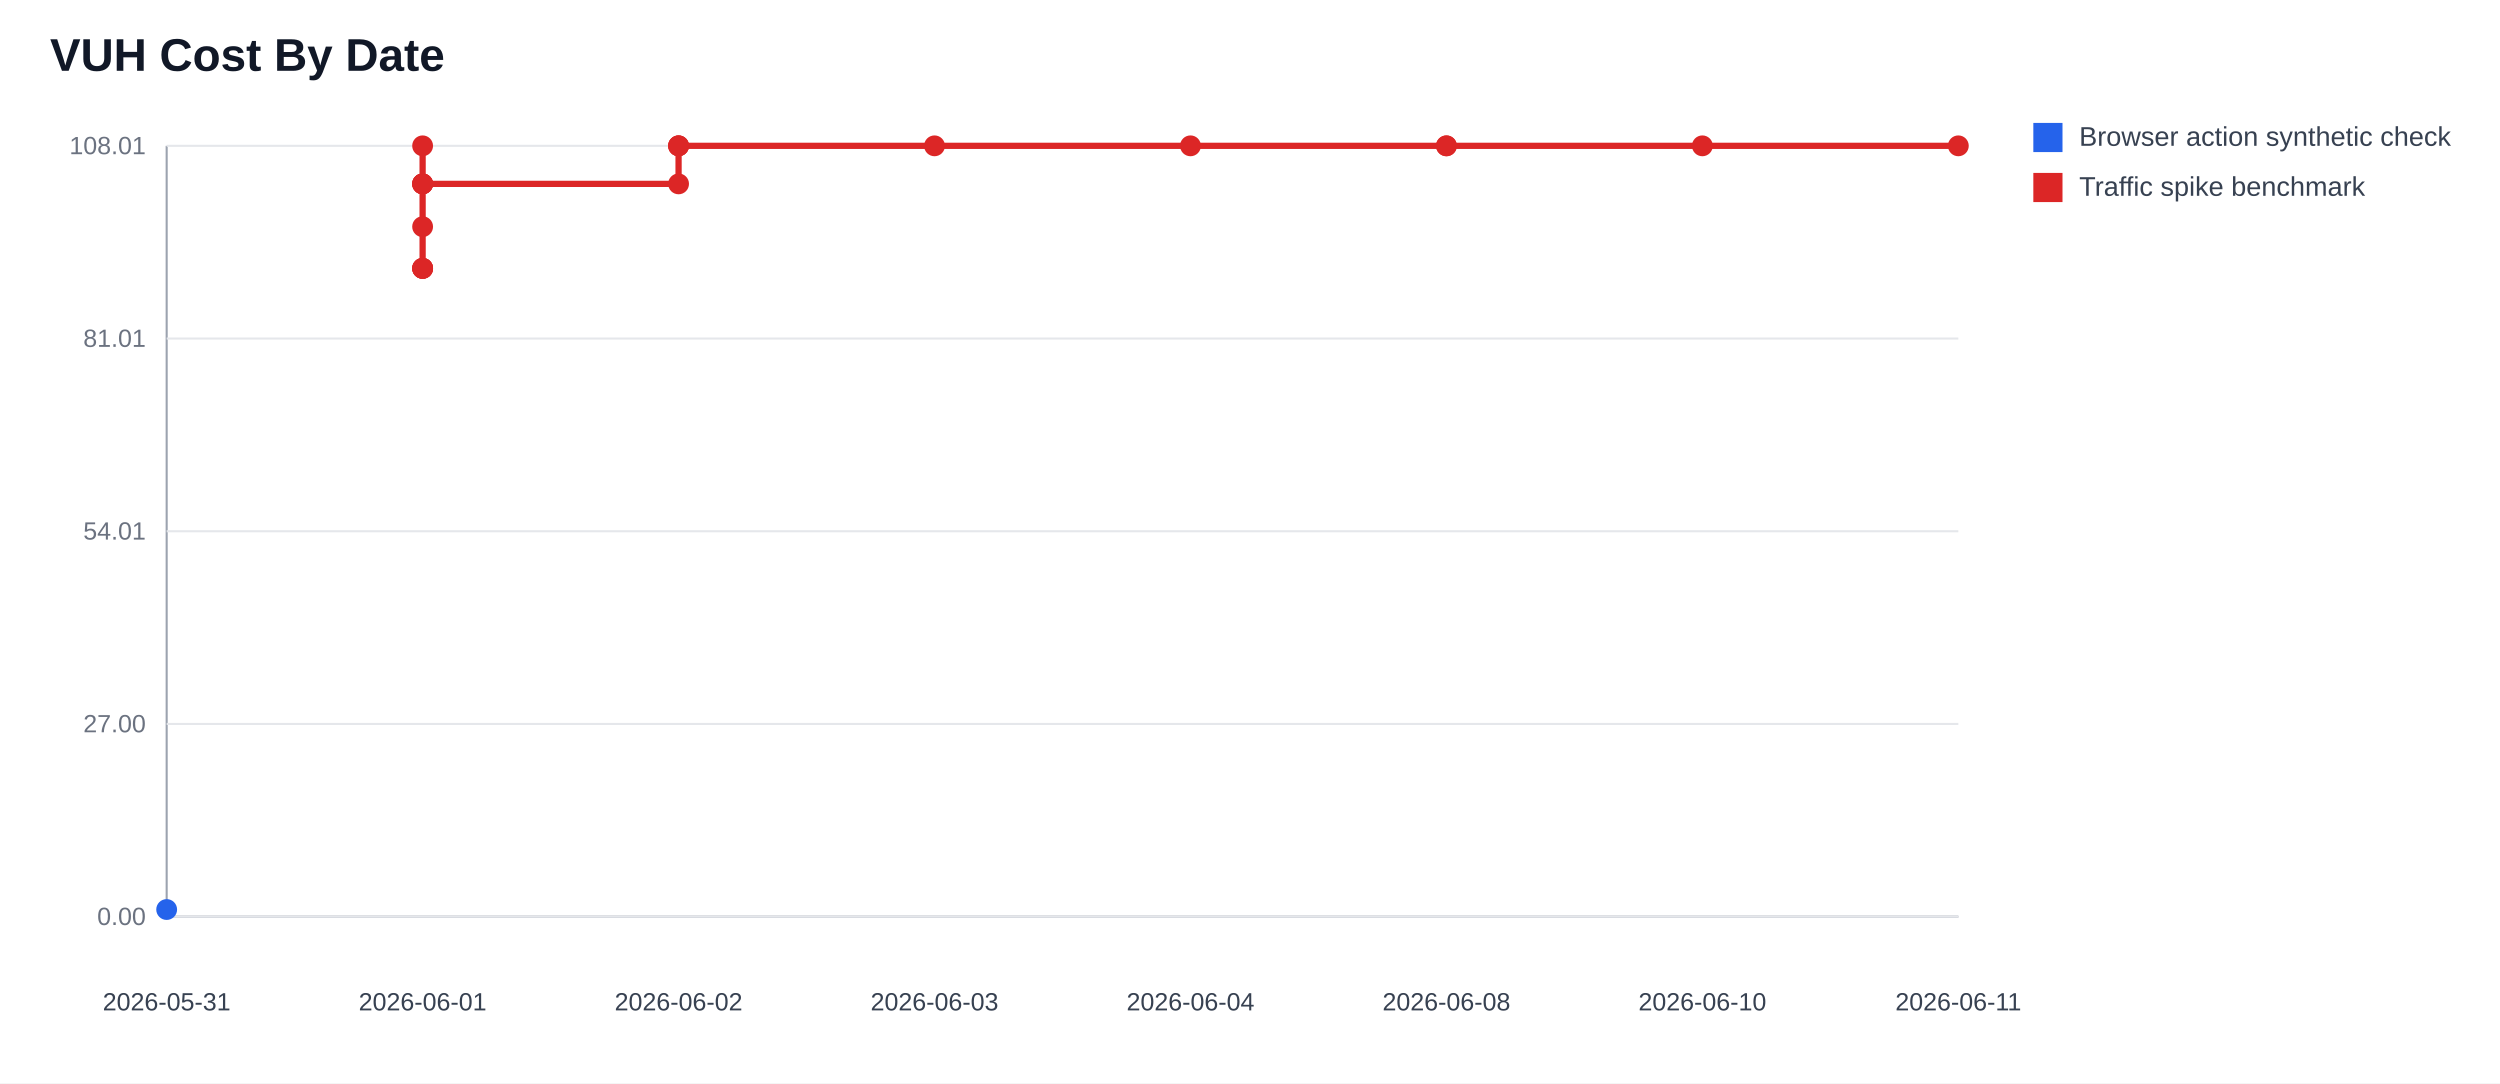
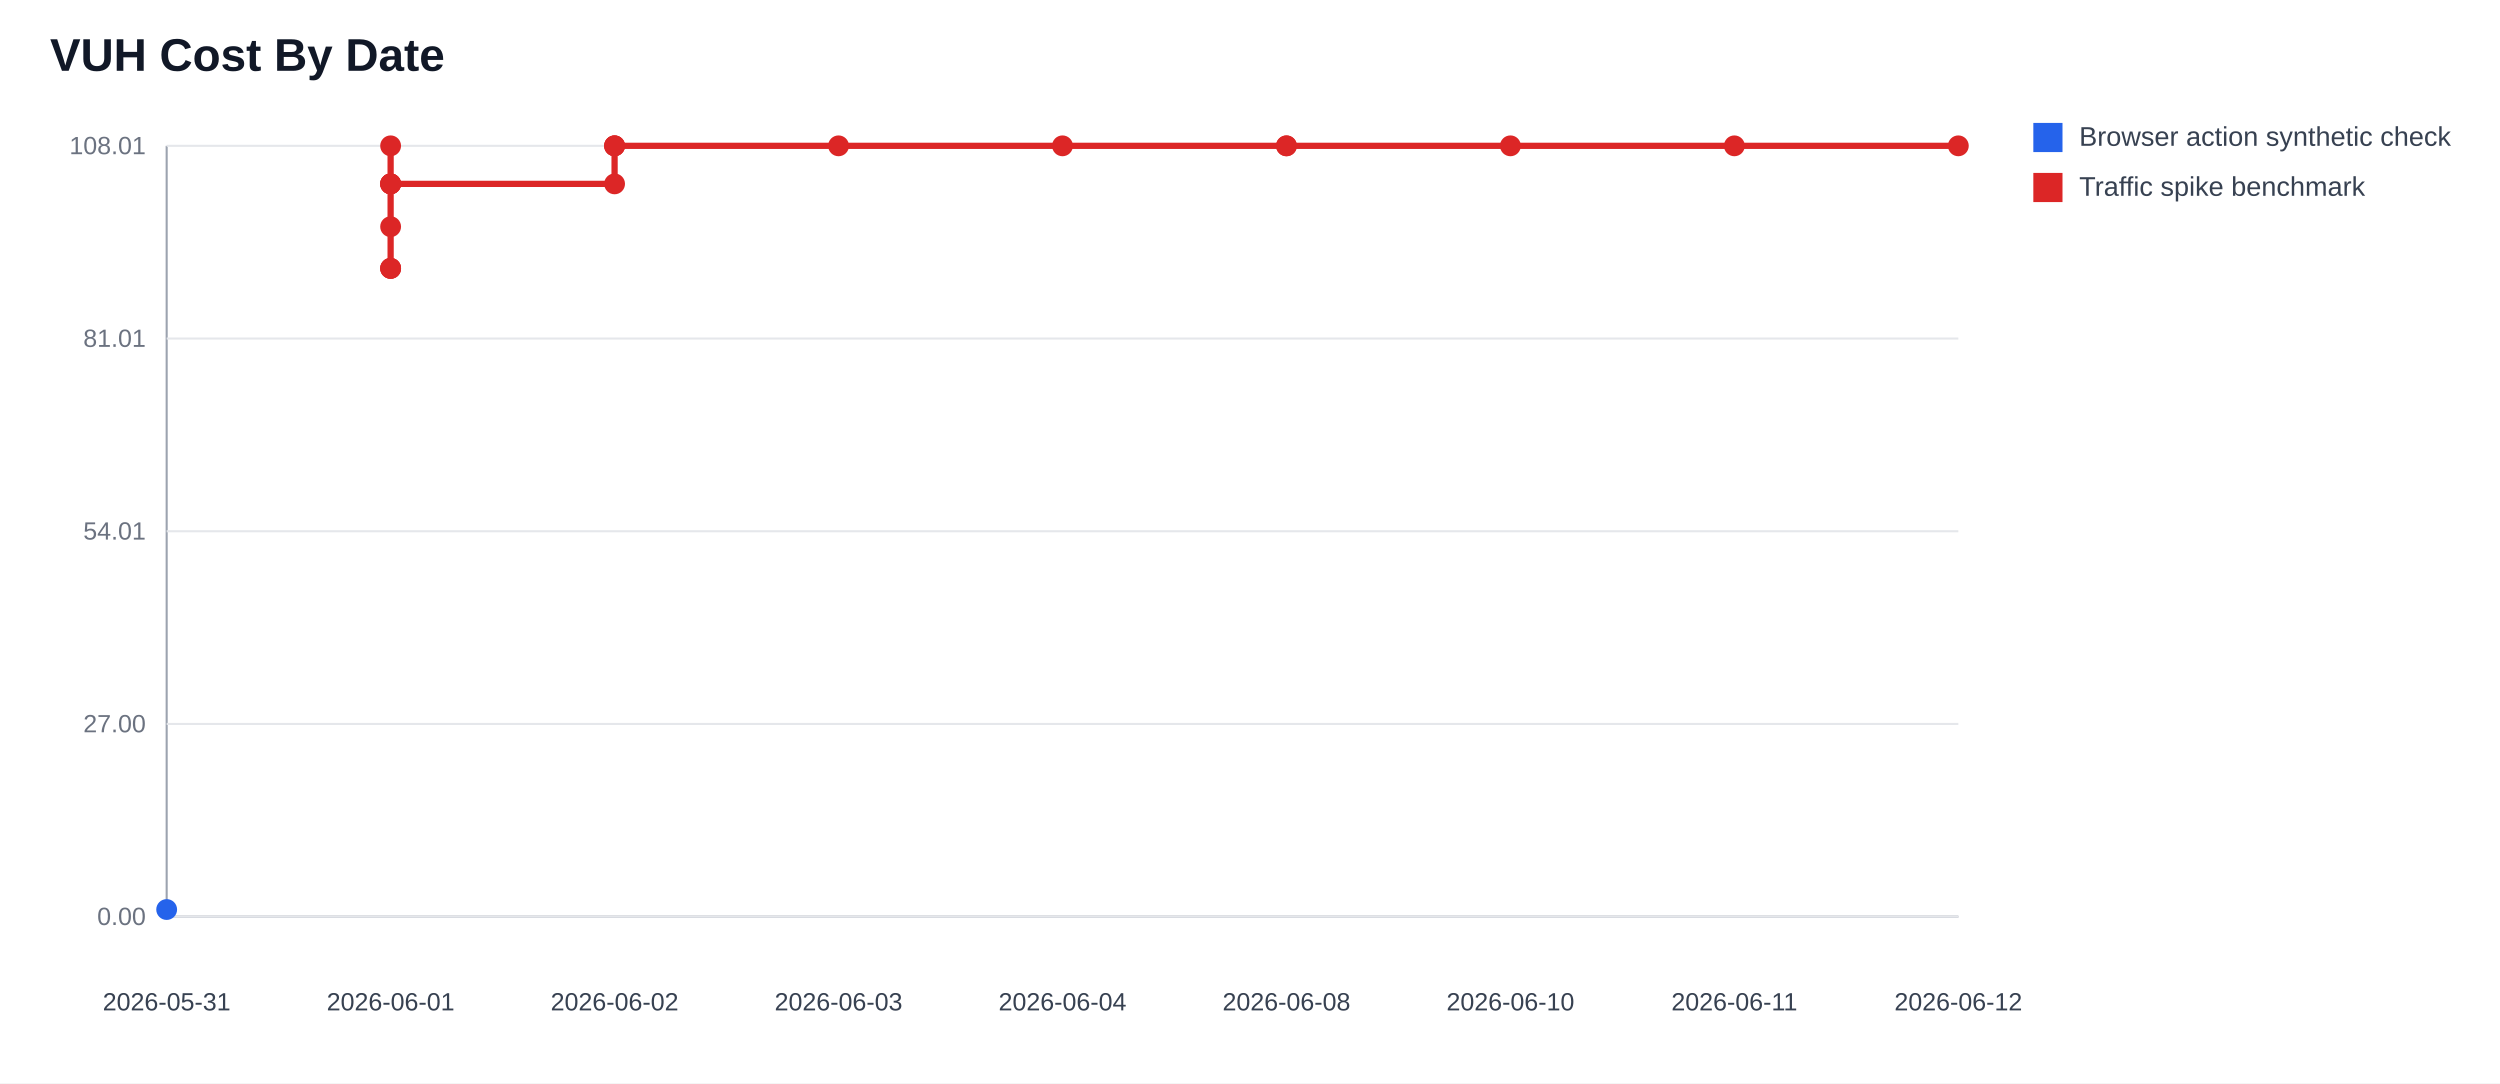
<svg xmlns="http://www.w3.org/2000/svg" width="1200" height="520" viewBox="0 0 1200 520" role="img" aria-label="VUH Cost By Date">
  <rect width="100%" height="100%" fill="#ffffff" />
  <text x="24" y="34" font-family="Arial, sans-serif" font-size="22" font-weight="700" fill="#111827">VUH Cost By Date</text>
  <line x1="80" y1="440" x2="940" y2="440" stroke="#9ca3af" />
  <line x1="80" y1="70" x2="80" y2="440" stroke="#9ca3af" />
  <line x1="80" y1="440" x2="940" y2="440" stroke="#e5e7eb" />
  <text x="70" y="444" text-anchor="end" font-family="Arial, sans-serif" font-size="12" fill="#6b7280">0.00</text>
  <line x1="80" y1="347.5" x2="940" y2="347.5" stroke="#e5e7eb" />
  <text x="70" y="351.5" text-anchor="end" font-family="Arial, sans-serif" font-size="12" fill="#6b7280">27.00</text>
  <line x1="80" y1="255" x2="940" y2="255" stroke="#e5e7eb" />
  <text x="70" y="259" text-anchor="end" font-family="Arial, sans-serif" font-size="12" fill="#6b7280">54.01</text>
  <line x1="80" y1="162.5" x2="940" y2="162.5" stroke="#e5e7eb" />
  <text x="70" y="166.5" text-anchor="end" font-family="Arial, sans-serif" font-size="12" fill="#6b7280">81.01</text>
  <line x1="80" y1="70" x2="940" y2="70" stroke="#e5e7eb" />
  <text x="70" y="74" text-anchor="end" font-family="Arial, sans-serif" font-size="12" fill="#6b7280">108.01</text>
  <text x="80" y="485" text-anchor="middle" font-family="Arial, sans-serif" font-size="12" fill="#374151">2026-05-31</text>
-   <text x="202.857" y="485" text-anchor="middle" font-family="Arial, sans-serif" font-size="12" fill="#374151">2026-06-01</text>
-   <text x="325.714" y="485" text-anchor="middle" font-family="Arial, sans-serif" font-size="12" fill="#374151">2026-06-02</text>
-   <text x="448.571" y="485" text-anchor="middle" font-family="Arial, sans-serif" font-size="12" fill="#374151">2026-06-03</text>
-   <text x="571.429" y="485" text-anchor="middle" font-family="Arial, sans-serif" font-size="12" fill="#374151">2026-06-04</text>
-   <text x="694.286" y="485" text-anchor="middle" font-family="Arial, sans-serif" font-size="12" fill="#374151">2026-06-08</text>
-   <text x="817.143" y="485" text-anchor="middle" font-family="Arial, sans-serif" font-size="12" fill="#374151">2026-06-10</text>
-   <text x="940" y="485" text-anchor="middle" font-family="Arial, sans-serif" font-size="12" fill="#374151">2026-06-11</text>
+   <text x="187.5" y="485" text-anchor="middle" font-family="Arial, sans-serif" font-size="12" fill="#374151">2026-06-01</text>
+   <text x="295" y="485" text-anchor="middle" font-family="Arial, sans-serif" font-size="12" fill="#374151">2026-06-02</text>
+   <text x="402.5" y="485" text-anchor="middle" font-family="Arial, sans-serif" font-size="12" fill="#374151">2026-06-03</text>
+   <text x="510" y="485" text-anchor="middle" font-family="Arial, sans-serif" font-size="12" fill="#374151">2026-06-04</text>
+   <text x="617.5" y="485" text-anchor="middle" font-family="Arial, sans-serif" font-size="12" fill="#374151">2026-06-08</text>
+   <text x="725" y="485" text-anchor="middle" font-family="Arial, sans-serif" font-size="12" fill="#374151">2026-06-10</text>
+   <text x="832.5" y="485" text-anchor="middle" font-family="Arial, sans-serif" font-size="12" fill="#374151">2026-06-11</text>
+   <text x="940" y="485" text-anchor="middle" font-family="Arial, sans-serif" font-size="12" fill="#374151">2026-06-12</text>
  <polyline points="80,436.574" fill="none" stroke="#2563eb" stroke-width="3" />
  <circle cx="80" cy="436.574" r="5" fill="#2563eb" />
  <rect x="976" y="59" width="14" height="14" fill="#2563eb" />
  <text x="998" y="70" font-family="Arial, sans-serif" font-size="13" fill="#374151">Browser action synthetic check</text>
-   <polyline points="202.857,128.818 202.857,128.818 202.857,128.818 202.857,128.818 202.857,108.812 202.857,88.258 202.857,70 202.857,88.258 202.857,88.258 202.857,88.258 325.714,88.258 325.714,70 325.714,70 325.714,70 448.571,70 571.429,70 694.286,70 694.286,70 817.143,70 940,70" fill="none" stroke="#dc2626" stroke-width="3" />
-   <circle cx="202.857" cy="128.818" r="5" fill="#dc2626" />
-   <circle cx="202.857" cy="128.818" r="5" fill="#dc2626" />
-   <circle cx="202.857" cy="128.818" r="5" fill="#dc2626" />
-   <circle cx="202.857" cy="128.818" r="5" fill="#dc2626" />
-   <circle cx="202.857" cy="108.812" r="5" fill="#dc2626" />
-   <circle cx="202.857" cy="88.258" r="5" fill="#dc2626" />
-   <circle cx="202.857" cy="70" r="5" fill="#dc2626" />
-   <circle cx="202.857" cy="88.258" r="5" fill="#dc2626" />
-   <circle cx="202.857" cy="88.258" r="5" fill="#dc2626" />
-   <circle cx="202.857" cy="88.258" r="5" fill="#dc2626" />
-   <circle cx="325.714" cy="88.258" r="5" fill="#dc2626" />
-   <circle cx="325.714" cy="70" r="5" fill="#dc2626" />
-   <circle cx="325.714" cy="70" r="5" fill="#dc2626" />
-   <circle cx="325.714" cy="70" r="5" fill="#dc2626" />
-   <circle cx="448.571" cy="70" r="5" fill="#dc2626" />
-   <circle cx="571.429" cy="70" r="5" fill="#dc2626" />
-   <circle cx="694.286" cy="70" r="5" fill="#dc2626" />
-   <circle cx="694.286" cy="70" r="5" fill="#dc2626" />
-   <circle cx="817.143" cy="70" r="5" fill="#dc2626" />
+   <polyline points="187.5,128.818 187.5,128.818 187.5,128.818 187.5,108.812 187.5,88.258 187.5,70 187.5,88.258 187.5,88.258 187.5,88.258 295,88.258 295,70 295,70 295,70 402.5,70 510,70 617.5,70 617.5,70 725,70 832.5,70 940,70" fill="none" stroke="#dc2626" stroke-width="3" />
+   <circle cx="187.5" cy="128.818" r="5" fill="#dc2626" />
+   <circle cx="187.5" cy="128.818" r="5" fill="#dc2626" />
+   <circle cx="187.5" cy="128.818" r="5" fill="#dc2626" />
+   <circle cx="187.5" cy="108.812" r="5" fill="#dc2626" />
+   <circle cx="187.5" cy="88.258" r="5" fill="#dc2626" />
+   <circle cx="187.5" cy="70" r="5" fill="#dc2626" />
+   <circle cx="187.5" cy="88.258" r="5" fill="#dc2626" />
+   <circle cx="187.5" cy="88.258" r="5" fill="#dc2626" />
+   <circle cx="187.5" cy="88.258" r="5" fill="#dc2626" />
+   <circle cx="295" cy="88.258" r="5" fill="#dc2626" />
+   <circle cx="295" cy="70" r="5" fill="#dc2626" />
+   <circle cx="295" cy="70" r="5" fill="#dc2626" />
+   <circle cx="295" cy="70" r="5" fill="#dc2626" />
+   <circle cx="402.5" cy="70" r="5" fill="#dc2626" />
+   <circle cx="510" cy="70" r="5" fill="#dc2626" />
+   <circle cx="617.5" cy="70" r="5" fill="#dc2626" />
+   <circle cx="617.5" cy="70" r="5" fill="#dc2626" />
+   <circle cx="725" cy="70" r="5" fill="#dc2626" />
+   <circle cx="832.5" cy="70" r="5" fill="#dc2626" />
  <circle cx="940" cy="70" r="5" fill="#dc2626" />
  <rect x="976" y="83" width="14" height="14" fill="#dc2626" />
  <text x="998" y="94" font-family="Arial, sans-serif" font-size="13" fill="#374151">Traffic spike benchmark</text>
</svg>
